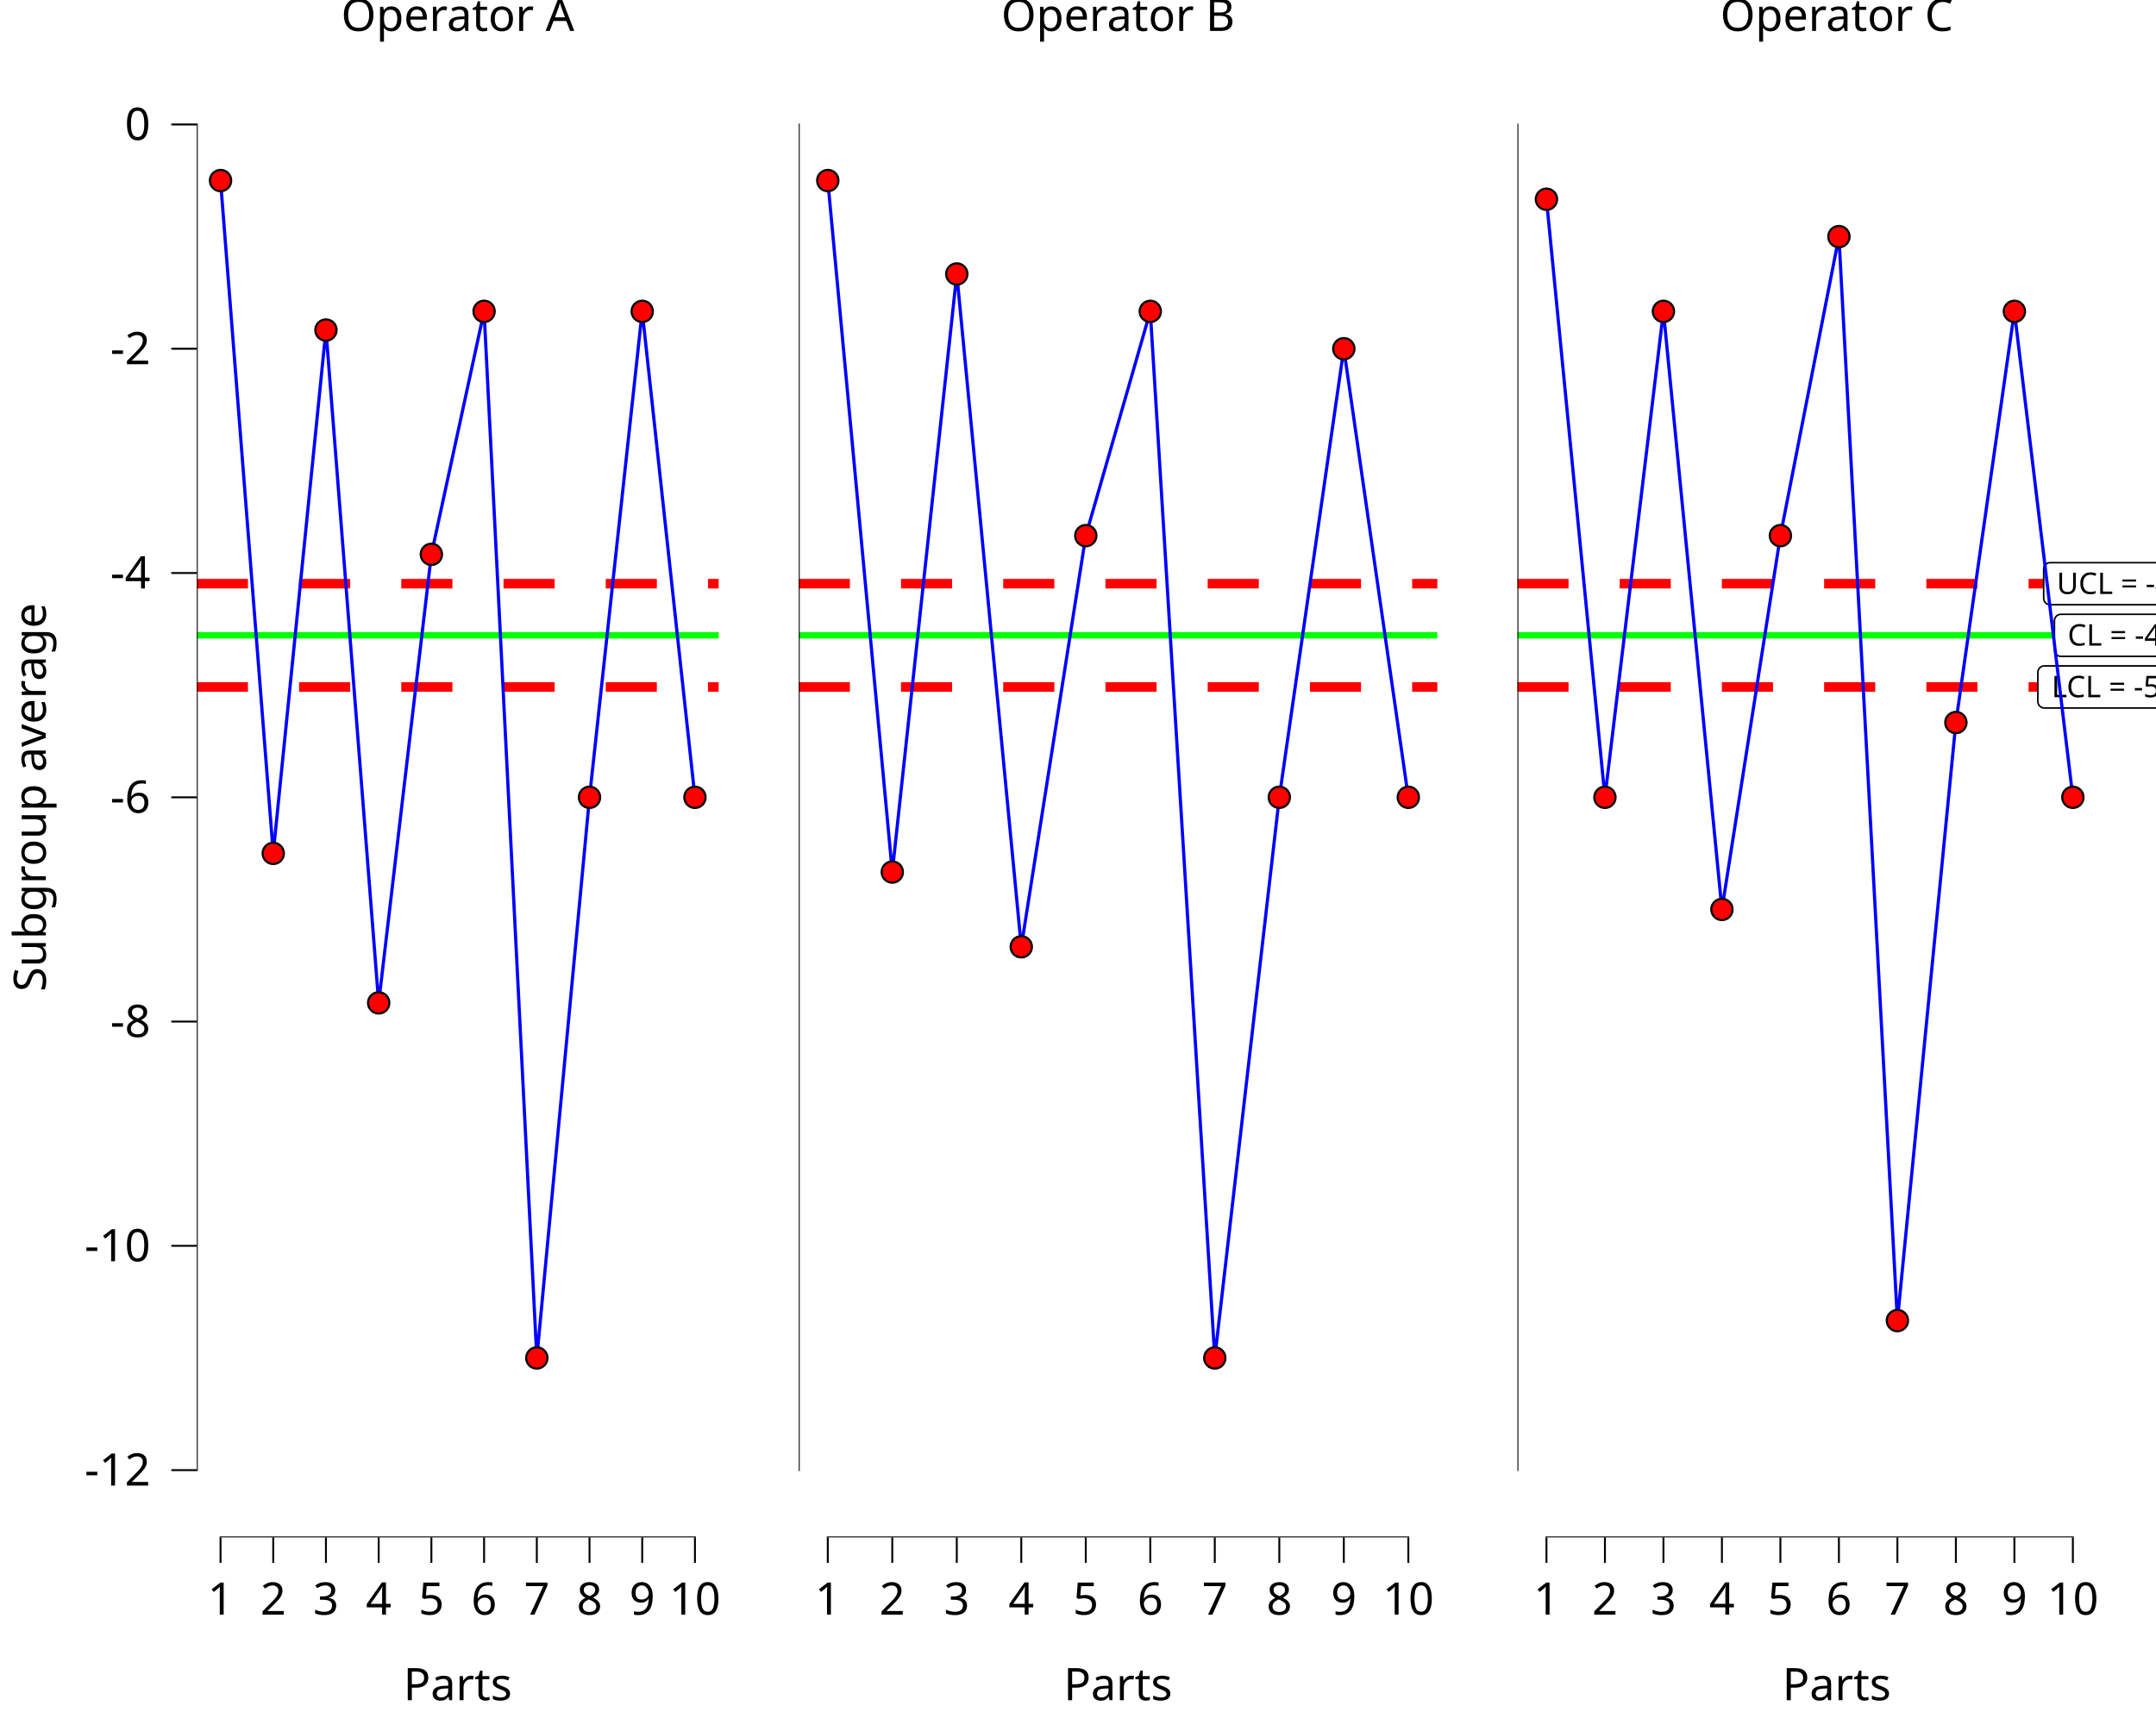
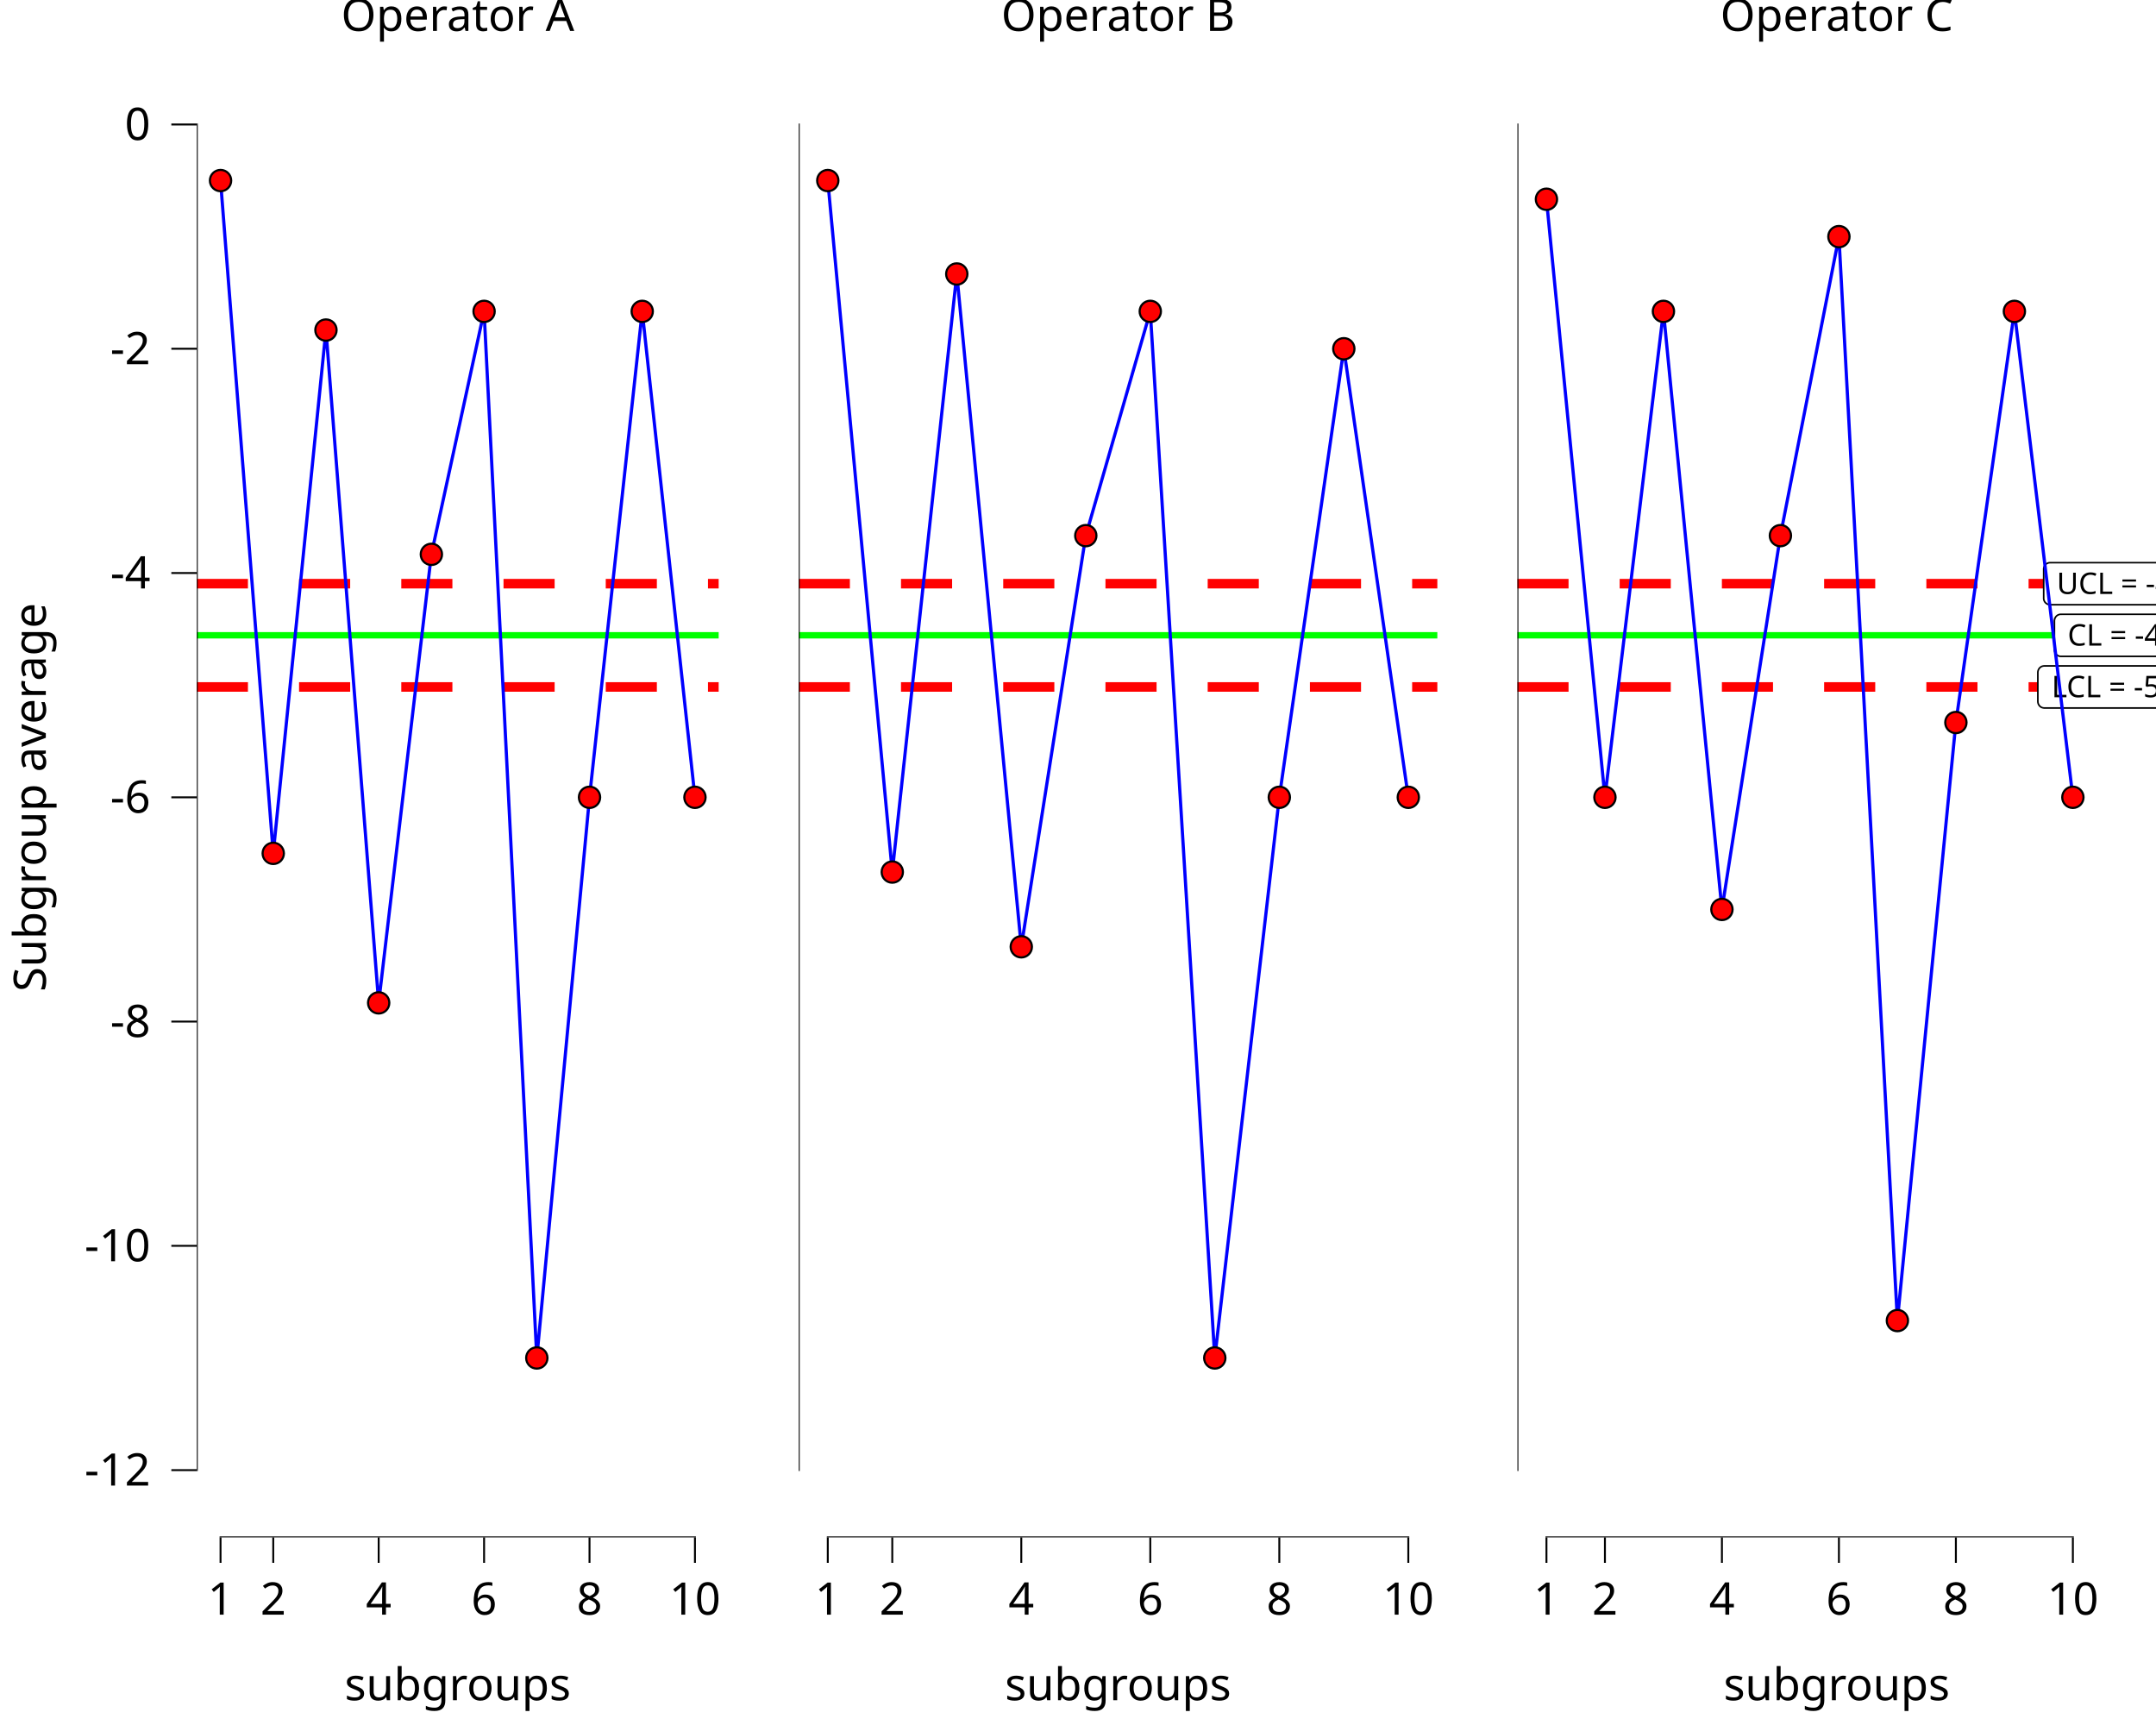
<svg xmlns="http://www.w3.org/2000/svg" class="svglite" data-engine-version="2.0" width="720.00pt" height="576.00pt" viewBox="0 0 720.00 576.00">
  <defs>
    <style type="text/css">
    .svglite line, .svglite polyline, .svglite polygon, .svglite path, .svglite rect, .svglite circle {
      fill: none;
      stroke: #000000;
      stroke-linecap: round;
      stroke-linejoin: round;
      stroke-miterlimit: 10.00;
    }
  </style>
  </defs>
  <rect width="100%" height="100%" style="stroke: none; fill: #FFFFFF;" />
  <defs>
    <clipPath id="cpMC4wMHw3MjAuMDB8MC4wMHw1NzYuMDA=">
      <rect x="0.00" y="0.00" width="720.00" height="576.00" />
    </clipPath>
  </defs>
  <g clip-path="url(#cpMC4wMHw3MjAuMDB8MC4wMHw1NzYuMDA=)">
</g>
  <defs>
    <clipPath id="cpMC4wMHwyNDAuMDB8MC4wMHw1NzYuMDA=">
      <rect x="0.00" y="0.00" width="240.00" height="576.00" />
    </clipPath>
  </defs>
  <g clip-path="url(#cpMC4wMHwyNDAuMDB8MC4wMHw1NzYuMDA=)">
    <rect x="0.00" y="0.00" width="240.00" height="576.00" style="stroke-width: 10.67; stroke: none;" />
  </g>
  <g clip-path="url(#cpMC4wMHw3MjAuMDB8MC4wMHw1NzYuMDA=)">
</g>
  <defs>
    <clipPath id="cpNjUuNzN8MjQwLjAwfDE5LjEwfDUxMy4zNQ==">
      <rect x="65.73" y="19.10" width="174.27" height="494.25" />
    </clipPath>
  </defs>
  <g clip-path="url(#cpNjUuNzN8MjQwLjAwfDE5LjEwfDUxMy4zNQ==)">
    <rect x="65.73" y="19.10" width="174.27" height="494.25" style="stroke-width: 10.67; stroke: none;" />
    <line x1="65.73" y1="212.14" x2="240.00" y2="212.14" style="stroke-width: 2.13; stroke: #00FF00; stroke-linecap: butt;" />
    <line x1="65.73" y1="194.90" x2="240.00" y2="194.90" style="stroke-width: 3.20; stroke: #FF0000; stroke-dasharray: 17.07,17.07; stroke-linecap: butt;" />
    <line x1="65.73" y1="229.38" x2="240.00" y2="229.38" style="stroke-width: 3.20; stroke: #FF0000; stroke-dasharray: 17.07,17.07; stroke-linecap: butt;" />
    <polyline points="73.65,60.29 91.25,284.95 108.85,110.21 126.46,334.87 144.06,185.10 161.66,103.97 179.27,453.44 196.87,266.23 214.47,103.97 232.08,266.23 " style="stroke-width: 1.07; stroke: #0000FF; stroke-linecap: butt;" />
    <line x1="73.33" y1="513.35" x2="232.40" y2="513.35" style="stroke-width: 0.64; stroke-linecap: butt;" />
    <line x1="65.73" y1="491.20" x2="65.73" y2="41.25" style="stroke-width: 0.64; stroke-linecap: butt;" />
    <circle cx="73.65" cy="60.29" r="3.56" style="stroke-width: 0.71; fill: #FF0000;" />
    <circle cx="91.25" cy="284.95" r="3.56" style="stroke-width: 0.71; fill: #FF0000;" />
    <circle cx="108.85" cy="110.21" r="3.56" style="stroke-width: 0.71; fill: #FF0000;" />
    <circle cx="126.46" cy="334.87" r="3.56" style="stroke-width: 0.71; fill: #FF0000;" />
    <circle cx="144.06" cy="185.10" r="3.56" style="stroke-width: 0.71; fill: #FF0000;" />
    <circle cx="161.66" cy="103.97" r="3.56" style="stroke-width: 0.71; fill: #FF0000;" />
    <circle cx="179.27" cy="453.44" r="3.56" style="stroke-width: 0.71; fill: #FF0000;" />
    <circle cx="196.87" cy="266.23" r="3.56" style="stroke-width: 0.71; fill: #FF0000;" />
    <circle cx="214.47" cy="103.97" r="3.56" style="stroke-width: 0.71; fill: #FF0000;" />
    <circle cx="232.08" cy="266.23" r="3.56" style="stroke-width: 0.71; fill: #FF0000;" />
    <rect x="65.73" y="19.10" width="174.27" height="494.25" style="stroke-width: 0.00; stroke: none;" />
  </g>
  <g clip-path="url(#cpMC4wMHw3MjAuMDB8MC4wMHw1NzYuMDA=)">
    <polyline points="65.73,513.35 65.73,19.10 " style="stroke-width: 0.00; stroke: none; stroke-linecap: butt;" />
    <text x="50.25" y="496.05" text-anchor="end" style="font-size: 15.00px; font-family: sans;" textLength="21.68px" lengthAdjust="spacingAndGlyphs">-12</text>
    <text x="50.25" y="421.16" text-anchor="end" style="font-size: 15.00px; font-family: sans;" textLength="21.68px" lengthAdjust="spacingAndGlyphs">-10</text>
    <text x="50.25" y="346.27" text-anchor="end" style="font-size: 15.00px; font-family: sans;" textLength="13.34px" lengthAdjust="spacingAndGlyphs">-8</text>
    <text x="50.25" y="271.39" text-anchor="end" style="font-size: 15.00px; font-family: sans;" textLength="13.34px" lengthAdjust="spacingAndGlyphs">-6</text>
    <text x="50.25" y="196.50" text-anchor="end" style="font-size: 15.00px; font-family: sans;" textLength="13.34px" lengthAdjust="spacingAndGlyphs">-4</text>
    <text x="50.25" y="121.62" text-anchor="end" style="font-size: 15.00px; font-family: sans;" textLength="13.34px" lengthAdjust="spacingAndGlyphs">-2</text>
    <text x="50.25" y="46.73" text-anchor="end" style="font-size: 15.00px; font-family: sans;" textLength="8.34px" lengthAdjust="spacingAndGlyphs">0</text>
    <polyline points="57.22,490.89 65.73,490.89 " style="stroke-width: 0.64; stroke-linecap: butt;" />
    <polyline points="57.22,416.00 65.73,416.00 " style="stroke-width: 0.64; stroke-linecap: butt;" />
    <polyline points="57.22,341.11 65.73,341.11 " style="stroke-width: 0.64; stroke-linecap: butt;" />
    <polyline points="57.22,266.23 65.73,266.23 " style="stroke-width: 0.64; stroke-linecap: butt;" />
    <polyline points="57.22,191.34 65.73,191.34 " style="stroke-width: 0.64; stroke-linecap: butt;" />
    <polyline points="57.22,116.45 65.73,116.45 " style="stroke-width: 0.64; stroke-linecap: butt;" />
    <polyline points="57.22,41.57 65.73,41.57 " style="stroke-width: 0.64; stroke-linecap: butt;" />
    <polyline points="65.73,513.35 240.00,513.35 " style="stroke-width: 0.00; stroke: none; stroke-linecap: butt;" />
    <polyline points="73.65,521.85 73.65,513.35 " style="stroke-width: 0.64; stroke-linecap: butt;" />
    <polyline points="91.25,521.85 91.25,513.35 " style="stroke-width: 0.64; stroke-linecap: butt;" />
-     <polyline points="108.85,521.85 108.85,513.35 " style="stroke-width: 0.64; stroke-linecap: butt;" />
    <polyline points="126.46,521.85 126.46,513.35 " style="stroke-width: 0.64; stroke-linecap: butt;" />
-     <polyline points="144.06,521.85 144.06,513.35 " style="stroke-width: 0.64; stroke-linecap: butt;" />
    <polyline points="161.66,521.85 161.66,513.35 " style="stroke-width: 0.64; stroke-linecap: butt;" />
-     <polyline points="179.27,521.85 179.27,513.35 " style="stroke-width: 0.64; stroke-linecap: butt;" />
    <polyline points="196.87,521.85 196.87,513.35 " style="stroke-width: 0.64; stroke-linecap: butt;" />
-     <polyline points="214.47,521.85 214.47,513.35 " style="stroke-width: 0.64; stroke-linecap: butt;" />
    <polyline points="232.08,521.85 232.08,513.35 " style="stroke-width: 0.64; stroke-linecap: butt;" />
    <text x="73.65" y="539.15" text-anchor="middle" style="font-size: 15.00px; font-family: sans;" textLength="8.34px" lengthAdjust="spacingAndGlyphs">1</text>
    <text x="91.25" y="539.15" text-anchor="middle" style="font-size: 15.00px; font-family: sans;" textLength="8.34px" lengthAdjust="spacingAndGlyphs">2</text>
-     <text x="108.85" y="539.15" text-anchor="middle" style="font-size: 15.00px; font-family: sans;" textLength="8.34px" lengthAdjust="spacingAndGlyphs">3</text>
    <text x="126.46" y="539.15" text-anchor="middle" style="font-size: 15.00px; font-family: sans;" textLength="8.34px" lengthAdjust="spacingAndGlyphs">4</text>
-     <text x="144.06" y="539.15" text-anchor="middle" style="font-size: 15.00px; font-family: sans;" textLength="8.34px" lengthAdjust="spacingAndGlyphs">5</text>
    <text x="161.66" y="539.15" text-anchor="middle" style="font-size: 15.00px; font-family: sans;" textLength="8.34px" lengthAdjust="spacingAndGlyphs">6</text>
-     <text x="179.27" y="539.15" text-anchor="middle" style="font-size: 15.00px; font-family: sans;" textLength="8.34px" lengthAdjust="spacingAndGlyphs">7</text>
    <text x="196.87" y="539.15" text-anchor="middle" style="font-size: 15.00px; font-family: sans;" textLength="8.34px" lengthAdjust="spacingAndGlyphs">8</text>
-     <text x="214.47" y="539.15" text-anchor="middle" style="font-size: 15.00px; font-family: sans;" textLength="8.34px" lengthAdjust="spacingAndGlyphs">9</text>
    <text x="232.08" y="539.15" text-anchor="middle" style="font-size: 15.00px; font-family: sans;" textLength="16.69px" lengthAdjust="spacingAndGlyphs">10</text>
-     <text x="152.86" y="567.72" text-anchor="middle" style="font-size: 15.00px; font-family: sans;" textLength="35.02px" lengthAdjust="spacingAndGlyphs">Parts</text>
+     <text x="152.86" y="567.72" text-anchor="middle" style="font-size: 15.00px; font-family: sans;" textLength="70.06px" lengthAdjust="spacingAndGlyphs">subgroups</text>
    <text transform="translate(15.30,266.23) rotate(-90)" text-anchor="middle" style="font-size: 15.00px; font-family: sans;" textLength="123.44px" lengthAdjust="spacingAndGlyphs">Subgroup average</text>
    <text x="152.86" y="10.32" text-anchor="middle" style="font-size: 15.00px; font-family: sans;" textLength="73.38px" lengthAdjust="spacingAndGlyphs">Operator A</text>
  </g>
  <defs>
    <clipPath id="cpMjQwLjAwfDQ4MC4wMHwwLjAwfDU3Ni4wMA==">
      <rect x="240.00" y="0.00" width="240.00" height="576.00" />
    </clipPath>
  </defs>
  <g clip-path="url(#cpMjQwLjAwfDQ4MC4wMHwwLjAwfDU3Ni4wMA==)">
    <rect x="240.00" y="0.00" width="240.00" height="576.00" style="stroke-width: 10.67; stroke: none;" />
  </g>
  <g clip-path="url(#cpMC4wMHw3MjAuMDB8MC4wMHw1NzYuMDA=)">
</g>
  <defs>
    <clipPath id="cpMjY2Ljc1fDQ4MC4wMHwxOS4xMHw1MTMuMzU=">
      <rect x="266.75" y="19.10" width="213.25" height="494.25" />
    </clipPath>
  </defs>
  <g clip-path="url(#cpMjY2Ljc1fDQ4MC4wMHwxOS4xMHw1MTMuMzU=)">
    <rect x="266.75" y="19.10" width="213.25" height="494.25" style="stroke-width: 10.67; stroke: none;" />
    <line x1="266.75" y1="212.14" x2="480.00" y2="212.14" style="stroke-width: 2.13; stroke: #00FF00; stroke-linecap: butt;" />
    <line x1="266.75" y1="194.90" x2="480.00" y2="194.90" style="stroke-width: 3.20; stroke: #FF0000; stroke-dasharray: 17.07,17.07; stroke-linecap: butt;" />
    <line x1="266.75" y1="229.38" x2="480.00" y2="229.38" style="stroke-width: 3.20; stroke: #FF0000; stroke-dasharray: 17.07,17.07; stroke-linecap: butt;" />
    <polyline points="276.44,60.29 297.98,291.19 319.52,91.49 341.06,316.15 362.60,178.86 384.14,103.97 405.68,453.44 427.23,266.23 448.77,116.45 470.31,266.23 " style="stroke-width: 1.07; stroke: #0000FF; stroke-linecap: butt;" />
    <line x1="276.12" y1="513.35" x2="470.63" y2="513.35" style="stroke-width: 0.64; stroke-linecap: butt;" />
    <line x1="266.75" y1="491.20" x2="266.75" y2="41.25" style="stroke-width: 0.64; stroke-linecap: butt;" />
    <circle cx="276.44" cy="60.29" r="3.56" style="stroke-width: 0.71; fill: #FF0000;" />
    <circle cx="297.98" cy="291.19" r="3.56" style="stroke-width: 0.71; fill: #FF0000;" />
    <circle cx="319.52" cy="91.49" r="3.56" style="stroke-width: 0.71; fill: #FF0000;" />
    <circle cx="341.06" cy="316.15" r="3.56" style="stroke-width: 0.71; fill: #FF0000;" />
    <circle cx="362.60" cy="178.86" r="3.56" style="stroke-width: 0.71; fill: #FF0000;" />
    <circle cx="384.14" cy="103.97" r="3.56" style="stroke-width: 0.71; fill: #FF0000;" />
    <circle cx="405.68" cy="453.44" r="3.56" style="stroke-width: 0.71; fill: #FF0000;" />
    <circle cx="427.23" cy="266.23" r="3.56" style="stroke-width: 0.71; fill: #FF0000;" />
    <circle cx="448.77" cy="116.45" r="3.56" style="stroke-width: 0.71; fill: #FF0000;" />
    <circle cx="470.31" cy="266.23" r="3.56" style="stroke-width: 0.71; fill: #FF0000;" />
    <rect x="266.75" y="19.10" width="213.25" height="494.25" style="stroke-width: 0.00; stroke: none;" />
  </g>
  <g clip-path="url(#cpMC4wMHw3MjAuMDB8MC4wMHw1NzYuMDA=)">
    <polyline points="266.75,513.35 480.00,513.35 " style="stroke-width: 0.00; stroke: none; stroke-linecap: butt;" />
    <polyline points="276.44,521.85 276.44,513.35 " style="stroke-width: 0.64; stroke-linecap: butt;" />
    <polyline points="297.98,521.85 297.98,513.35 " style="stroke-width: 0.64; stroke-linecap: butt;" />
-     <polyline points="319.52,521.85 319.52,513.35 " style="stroke-width: 0.64; stroke-linecap: butt;" />
    <polyline points="341.06,521.85 341.06,513.35 " style="stroke-width: 0.64; stroke-linecap: butt;" />
-     <polyline points="362.60,521.85 362.60,513.35 " style="stroke-width: 0.64; stroke-linecap: butt;" />
    <polyline points="384.14,521.85 384.14,513.35 " style="stroke-width: 0.64; stroke-linecap: butt;" />
-     <polyline points="405.68,521.85 405.68,513.35 " style="stroke-width: 0.64; stroke-linecap: butt;" />
    <polyline points="427.23,521.85 427.23,513.35 " style="stroke-width: 0.64; stroke-linecap: butt;" />
-     <polyline points="448.77,521.85 448.77,513.35 " style="stroke-width: 0.64; stroke-linecap: butt;" />
    <polyline points="470.31,521.85 470.31,513.35 " style="stroke-width: 0.64; stroke-linecap: butt;" />
    <text x="276.44" y="539.15" text-anchor="middle" style="font-size: 15.00px; font-family: sans;" textLength="8.34px" lengthAdjust="spacingAndGlyphs">1</text>
    <text x="297.98" y="539.15" text-anchor="middle" style="font-size: 15.00px; font-family: sans;" textLength="8.34px" lengthAdjust="spacingAndGlyphs">2</text>
-     <text x="319.52" y="539.15" text-anchor="middle" style="font-size: 15.00px; font-family: sans;" textLength="8.34px" lengthAdjust="spacingAndGlyphs">3</text>
    <text x="341.06" y="539.15" text-anchor="middle" style="font-size: 15.00px; font-family: sans;" textLength="8.34px" lengthAdjust="spacingAndGlyphs">4</text>
-     <text x="362.60" y="539.15" text-anchor="middle" style="font-size: 15.00px; font-family: sans;" textLength="8.34px" lengthAdjust="spacingAndGlyphs">5</text>
    <text x="384.14" y="539.15" text-anchor="middle" style="font-size: 15.00px; font-family: sans;" textLength="8.34px" lengthAdjust="spacingAndGlyphs">6</text>
-     <text x="405.68" y="539.15" text-anchor="middle" style="font-size: 15.00px; font-family: sans;" textLength="8.34px" lengthAdjust="spacingAndGlyphs">7</text>
    <text x="427.23" y="539.15" text-anchor="middle" style="font-size: 15.00px; font-family: sans;" textLength="8.34px" lengthAdjust="spacingAndGlyphs">8</text>
-     <text x="448.77" y="539.15" text-anchor="middle" style="font-size: 15.00px; font-family: sans;" textLength="8.34px" lengthAdjust="spacingAndGlyphs">9</text>
    <text x="470.31" y="539.15" text-anchor="middle" style="font-size: 15.00px; font-family: sans;" textLength="16.69px" lengthAdjust="spacingAndGlyphs">10</text>
-     <text x="373.37" y="567.72" text-anchor="middle" style="font-size: 15.00px; font-family: sans;" textLength="35.02px" lengthAdjust="spacingAndGlyphs">Parts</text>
+     <text x="373.37" y="567.72" text-anchor="middle" style="font-size: 15.00px; font-family: sans;" textLength="70.06px" lengthAdjust="spacingAndGlyphs">subgroups</text>
    <text x="373.37" y="10.32" text-anchor="middle" style="font-size: 15.00px; font-family: sans;" textLength="73.38px" lengthAdjust="spacingAndGlyphs">Operator B</text>
  </g>
  <defs>
    <clipPath id="cpNDgwLjAwfDcyMC4wMHwwLjAwfDU3Ni4wMA==">
      <rect x="480.00" y="0.00" width="240.00" height="576.00" />
    </clipPath>
  </defs>
  <g clip-path="url(#cpNDgwLjAwfDcyMC4wMHwwLjAwfDU3Ni4wMA==)">
    <rect x="480.00" y="0.00" width="240.00" height="576.00" style="stroke-width: 10.67; stroke: none;" />
  </g>
  <g clip-path="url(#cpMC4wMHw3MjAuMDB8MC4wMHw1NzYuMDA=)">
</g>
  <defs>
    <clipPath id="cpNTA2Ljc1fDcyMC4wMHwxOS4xMHw1MTMuMzU=">
      <rect x="506.75" y="19.10" width="213.25" height="494.25" />
    </clipPath>
  </defs>
  <g clip-path="url(#cpNTA2Ljc1fDcyMC4wMHwxOS4xMHw1MTMuMzU=)">
    <rect x="506.75" y="19.10" width="213.25" height="494.25" style="stroke-width: 10.67; stroke: none;" />
    <line x1="506.75" y1="212.14" x2="720.00" y2="212.14" style="stroke-width: 2.13; stroke: #00FF00; stroke-linecap: butt;" />
    <line x1="506.75" y1="194.90" x2="720.00" y2="194.90" style="stroke-width: 3.20; stroke: #FF0000; stroke-dasharray: 17.07,17.07; stroke-linecap: butt;" />
    <line x1="506.75" y1="229.38" x2="720.00" y2="229.38" style="stroke-width: 3.20; stroke: #FF0000; stroke-dasharray: 17.07,17.07; stroke-linecap: butt;" />
    <polygon points="688.24,219.17 732.37,219.17 732.28,219.17 732.63,219.15 732.97,219.08 733.30,218.96 733.60,218.79 733.87,218.57 734.10,218.31 734.28,218.01 734.42,217.69 734.50,217.36 734.53,217.01 734.53,217.01 734.53,207.28 734.53,207.28 734.50,206.93 734.42,206.59 734.28,206.27 734.10,205.98 733.87,205.72 733.60,205.50 733.30,205.32 732.97,205.20 732.63,205.13 732.37,205.12 688.24,205.12 688.50,205.13 688.16,205.12 687.81,205.16 687.48,205.26 687.16,205.40 686.88,205.60 686.63,205.84 686.42,206.12 686.26,206.43 686.15,206.76 686.09,207.10 686.08,207.28 686.08,217.01 686.09,216.84 686.09,217.18 686.15,217.53 686.26,217.86 686.42,218.16 686.63,218.44 686.88,218.68 687.16,218.88 687.48,219.03 687.81,219.13 688.16,219.17 " style="stroke-width: 0.53; fill: #FFFFFF;" />
    <text x="710.31" y="215.57" text-anchor="middle" style="font-size: 9.96px; font-family: sans;" textLength="41.25px" lengthAdjust="spacingAndGlyphs">CL = -4.6</text>
    <polygon points="684.65,201.93 735.97,201.93 735.88,201.93 736.23,201.92 736.57,201.85 736.89,201.72 737.19,201.55 737.46,201.33 737.69,201.07 737.88,200.77 738.02,200.45 738.10,200.12 738.13,199.77 738.13,199.77 738.13,190.04 738.13,190.04 738.10,189.69 738.02,189.35 737.88,189.03 737.69,188.74 737.46,188.48 737.19,188.26 736.89,188.09 736.57,187.96 736.23,187.89 735.97,187.88 684.65,187.88 684.91,187.89 684.56,187.88 684.21,187.92 683.88,188.02 683.57,188.17 683.28,188.36 683.03,188.61 682.82,188.88 682.66,189.19 682.55,189.52 682.49,189.86 682.49,190.04 682.49,199.77 682.49,199.60 682.49,199.94 682.55,200.29 682.66,200.62 682.82,200.93 683.03,201.20 683.28,201.44 683.57,201.64 683.88,201.79 684.21,201.89 684.56,201.93 " style="stroke-width: 0.53; fill: #FFFFFF;" />
    <text x="710.31" y="198.33" text-anchor="middle" style="font-size: 9.96px; font-family: sans;" textLength="48.44px" lengthAdjust="spacingAndGlyphs">UCL = -4.1</text>
    <polygon points="682.70,236.41 737.91,236.41 737.82,236.41 738.17,236.39 738.51,236.32 738.83,236.20 739.14,236.02 739.40,235.80 739.64,235.54 739.82,235.25 739.96,234.93 740.04,234.59 740.07,234.25 740.07,234.25 740.07,224.51 740.07,224.51 740.04,224.17 739.96,223.83 739.82,223.51 739.64,223.22 739.40,222.96 739.14,222.74 738.83,222.56 738.51,222.44 738.17,222.37 737.91,222.35 682.70,222.35 682.97,222.37 682.62,222.36 682.27,222.40 681.94,222.49 681.62,222.64 681.34,222.84 681.09,223.08 680.88,223.36 680.72,223.67 680.61,224.00 680.55,224.34 680.54,224.51 680.54,234.25 680.55,234.07 680.55,234.42 680.61,234.76 680.72,235.09 680.88,235.40 681.09,235.68 681.34,235.92 681.62,236.12 681.94,236.27 682.27,236.36 682.62,236.41 " style="stroke-width: 0.53; fill: #FFFFFF;" />
    <text x="710.31" y="232.81" text-anchor="middle" style="font-size: 9.96px; font-family: sans;" textLength="52.32px" lengthAdjust="spacingAndGlyphs">LCL = -5.02</text>
    <polyline points="516.44,66.53 535.97,266.23 555.51,103.97 575.04,303.67 594.57,178.86 614.11,79.01 633.64,440.96 653.17,241.26 672.71,103.97 692.24,266.23 " style="stroke-width: 1.07; stroke: #0000FF; stroke-linecap: butt;" />
    <line x1="516.12" y1="513.35" x2="692.56" y2="513.35" style="stroke-width: 0.64; stroke-linecap: butt;" />
    <line x1="506.75" y1="491.20" x2="506.75" y2="41.25" style="stroke-width: 0.64; stroke-linecap: butt;" />
    <circle cx="516.44" cy="66.53" r="3.56" style="stroke-width: 0.71; fill: #FF0000;" />
    <circle cx="535.97" cy="266.23" r="3.56" style="stroke-width: 0.71; fill: #FF0000;" />
    <circle cx="555.51" cy="103.97" r="3.56" style="stroke-width: 0.71; fill: #FF0000;" />
    <circle cx="575.04" cy="303.67" r="3.56" style="stroke-width: 0.71; fill: #FF0000;" />
    <circle cx="594.57" cy="178.86" r="3.56" style="stroke-width: 0.71; fill: #FF0000;" />
    <circle cx="614.11" cy="79.01" r="3.56" style="stroke-width: 0.71; fill: #FF0000;" />
    <circle cx="633.64" cy="440.96" r="3.56" style="stroke-width: 0.71; fill: #FF0000;" />
    <circle cx="653.17" cy="241.26" r="3.56" style="stroke-width: 0.71; fill: #FF0000;" />
    <circle cx="672.71" cy="103.97" r="3.56" style="stroke-width: 0.71; fill: #FF0000;" />
    <circle cx="692.24" cy="266.23" r="3.56" style="stroke-width: 0.71; fill: #FF0000;" />
    <rect x="506.75" y="19.10" width="213.25" height="494.25" style="stroke-width: 0.00; stroke: none;" />
  </g>
  <g clip-path="url(#cpMC4wMHw3MjAuMDB8MC4wMHw1NzYuMDA=)">
    <polyline points="506.75,513.35 720.00,513.35 " style="stroke-width: 0.00; stroke: none; stroke-linecap: butt;" />
    <polyline points="516.44,521.85 516.44,513.35 " style="stroke-width: 0.64; stroke-linecap: butt;" />
    <polyline points="535.97,521.85 535.97,513.35 " style="stroke-width: 0.64; stroke-linecap: butt;" />
-     <polyline points="555.51,521.85 555.51,513.35 " style="stroke-width: 0.64; stroke-linecap: butt;" />
    <polyline points="575.04,521.85 575.04,513.35 " style="stroke-width: 0.64; stroke-linecap: butt;" />
-     <polyline points="594.57,521.85 594.57,513.35 " style="stroke-width: 0.64; stroke-linecap: butt;" />
    <polyline points="614.11,521.85 614.11,513.35 " style="stroke-width: 0.64; stroke-linecap: butt;" />
-     <polyline points="633.64,521.85 633.64,513.35 " style="stroke-width: 0.64; stroke-linecap: butt;" />
    <polyline points="653.17,521.85 653.17,513.35 " style="stroke-width: 0.64; stroke-linecap: butt;" />
-     <polyline points="672.71,521.85 672.71,513.35 " style="stroke-width: 0.64; stroke-linecap: butt;" />
    <polyline points="692.24,521.85 692.24,513.35 " style="stroke-width: 0.64; stroke-linecap: butt;" />
    <text x="516.44" y="539.15" text-anchor="middle" style="font-size: 15.00px; font-family: sans;" textLength="8.34px" lengthAdjust="spacingAndGlyphs">1</text>
    <text x="535.97" y="539.15" text-anchor="middle" style="font-size: 15.00px; font-family: sans;" textLength="8.34px" lengthAdjust="spacingAndGlyphs">2</text>
-     <text x="555.51" y="539.15" text-anchor="middle" style="font-size: 15.00px; font-family: sans;" textLength="8.34px" lengthAdjust="spacingAndGlyphs">3</text>
    <text x="575.04" y="539.15" text-anchor="middle" style="font-size: 15.00px; font-family: sans;" textLength="8.34px" lengthAdjust="spacingAndGlyphs">4</text>
-     <text x="594.57" y="539.15" text-anchor="middle" style="font-size: 15.00px; font-family: sans;" textLength="8.34px" lengthAdjust="spacingAndGlyphs">5</text>
    <text x="614.11" y="539.15" text-anchor="middle" style="font-size: 15.00px; font-family: sans;" textLength="8.34px" lengthAdjust="spacingAndGlyphs">6</text>
-     <text x="633.64" y="539.15" text-anchor="middle" style="font-size: 15.00px; font-family: sans;" textLength="8.34px" lengthAdjust="spacingAndGlyphs">7</text>
    <text x="653.17" y="539.15" text-anchor="middle" style="font-size: 15.00px; font-family: sans;" textLength="8.34px" lengthAdjust="spacingAndGlyphs">8</text>
-     <text x="672.71" y="539.15" text-anchor="middle" style="font-size: 15.00px; font-family: sans;" textLength="8.34px" lengthAdjust="spacingAndGlyphs">9</text>
    <text x="692.24" y="539.15" text-anchor="middle" style="font-size: 15.00px; font-family: sans;" textLength="16.69px" lengthAdjust="spacingAndGlyphs">10</text>
-     <text x="613.37" y="567.72" text-anchor="middle" style="font-size: 15.00px; font-family: sans;" textLength="35.02px" lengthAdjust="spacingAndGlyphs">Parts</text>
+     <text x="613.37" y="567.72" text-anchor="middle" style="font-size: 15.00px; font-family: sans;" textLength="70.06px" lengthAdjust="spacingAndGlyphs">subgroups</text>
    <text x="613.37" y="10.32" text-anchor="middle" style="font-size: 15.00px; font-family: sans;" textLength="74.20px" lengthAdjust="spacingAndGlyphs">Operator C</text>
  </g>
</svg>
